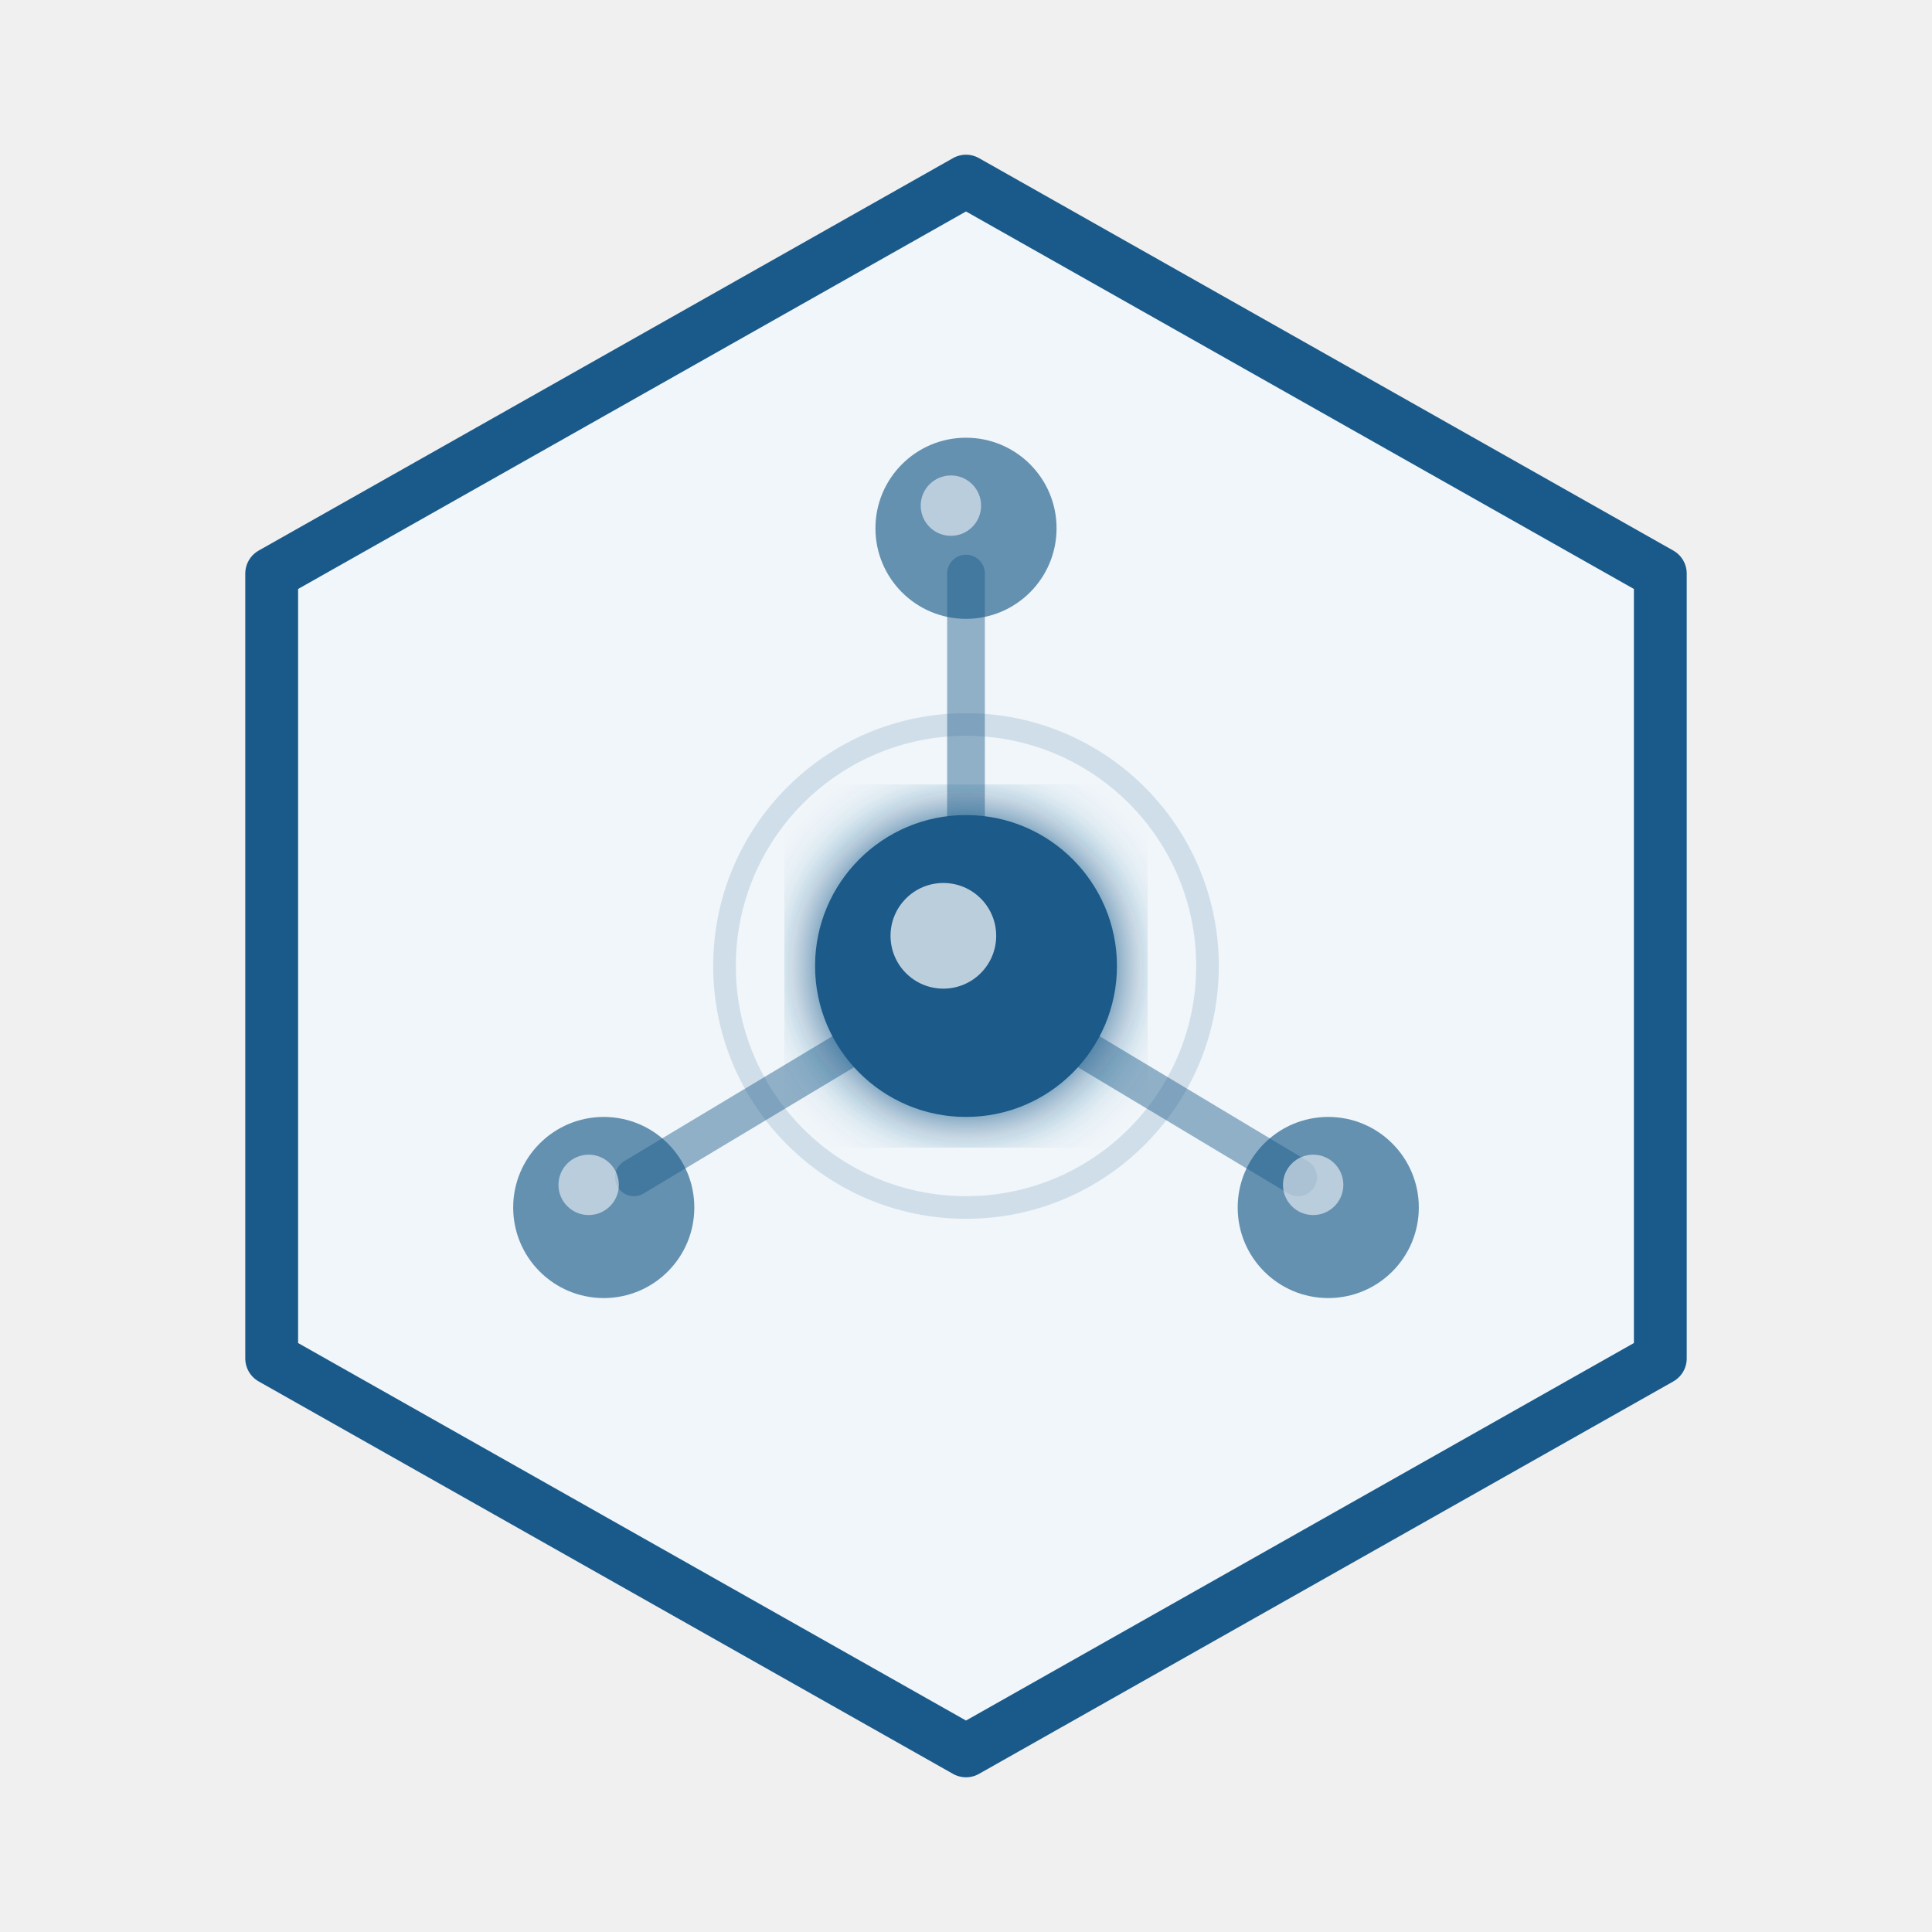
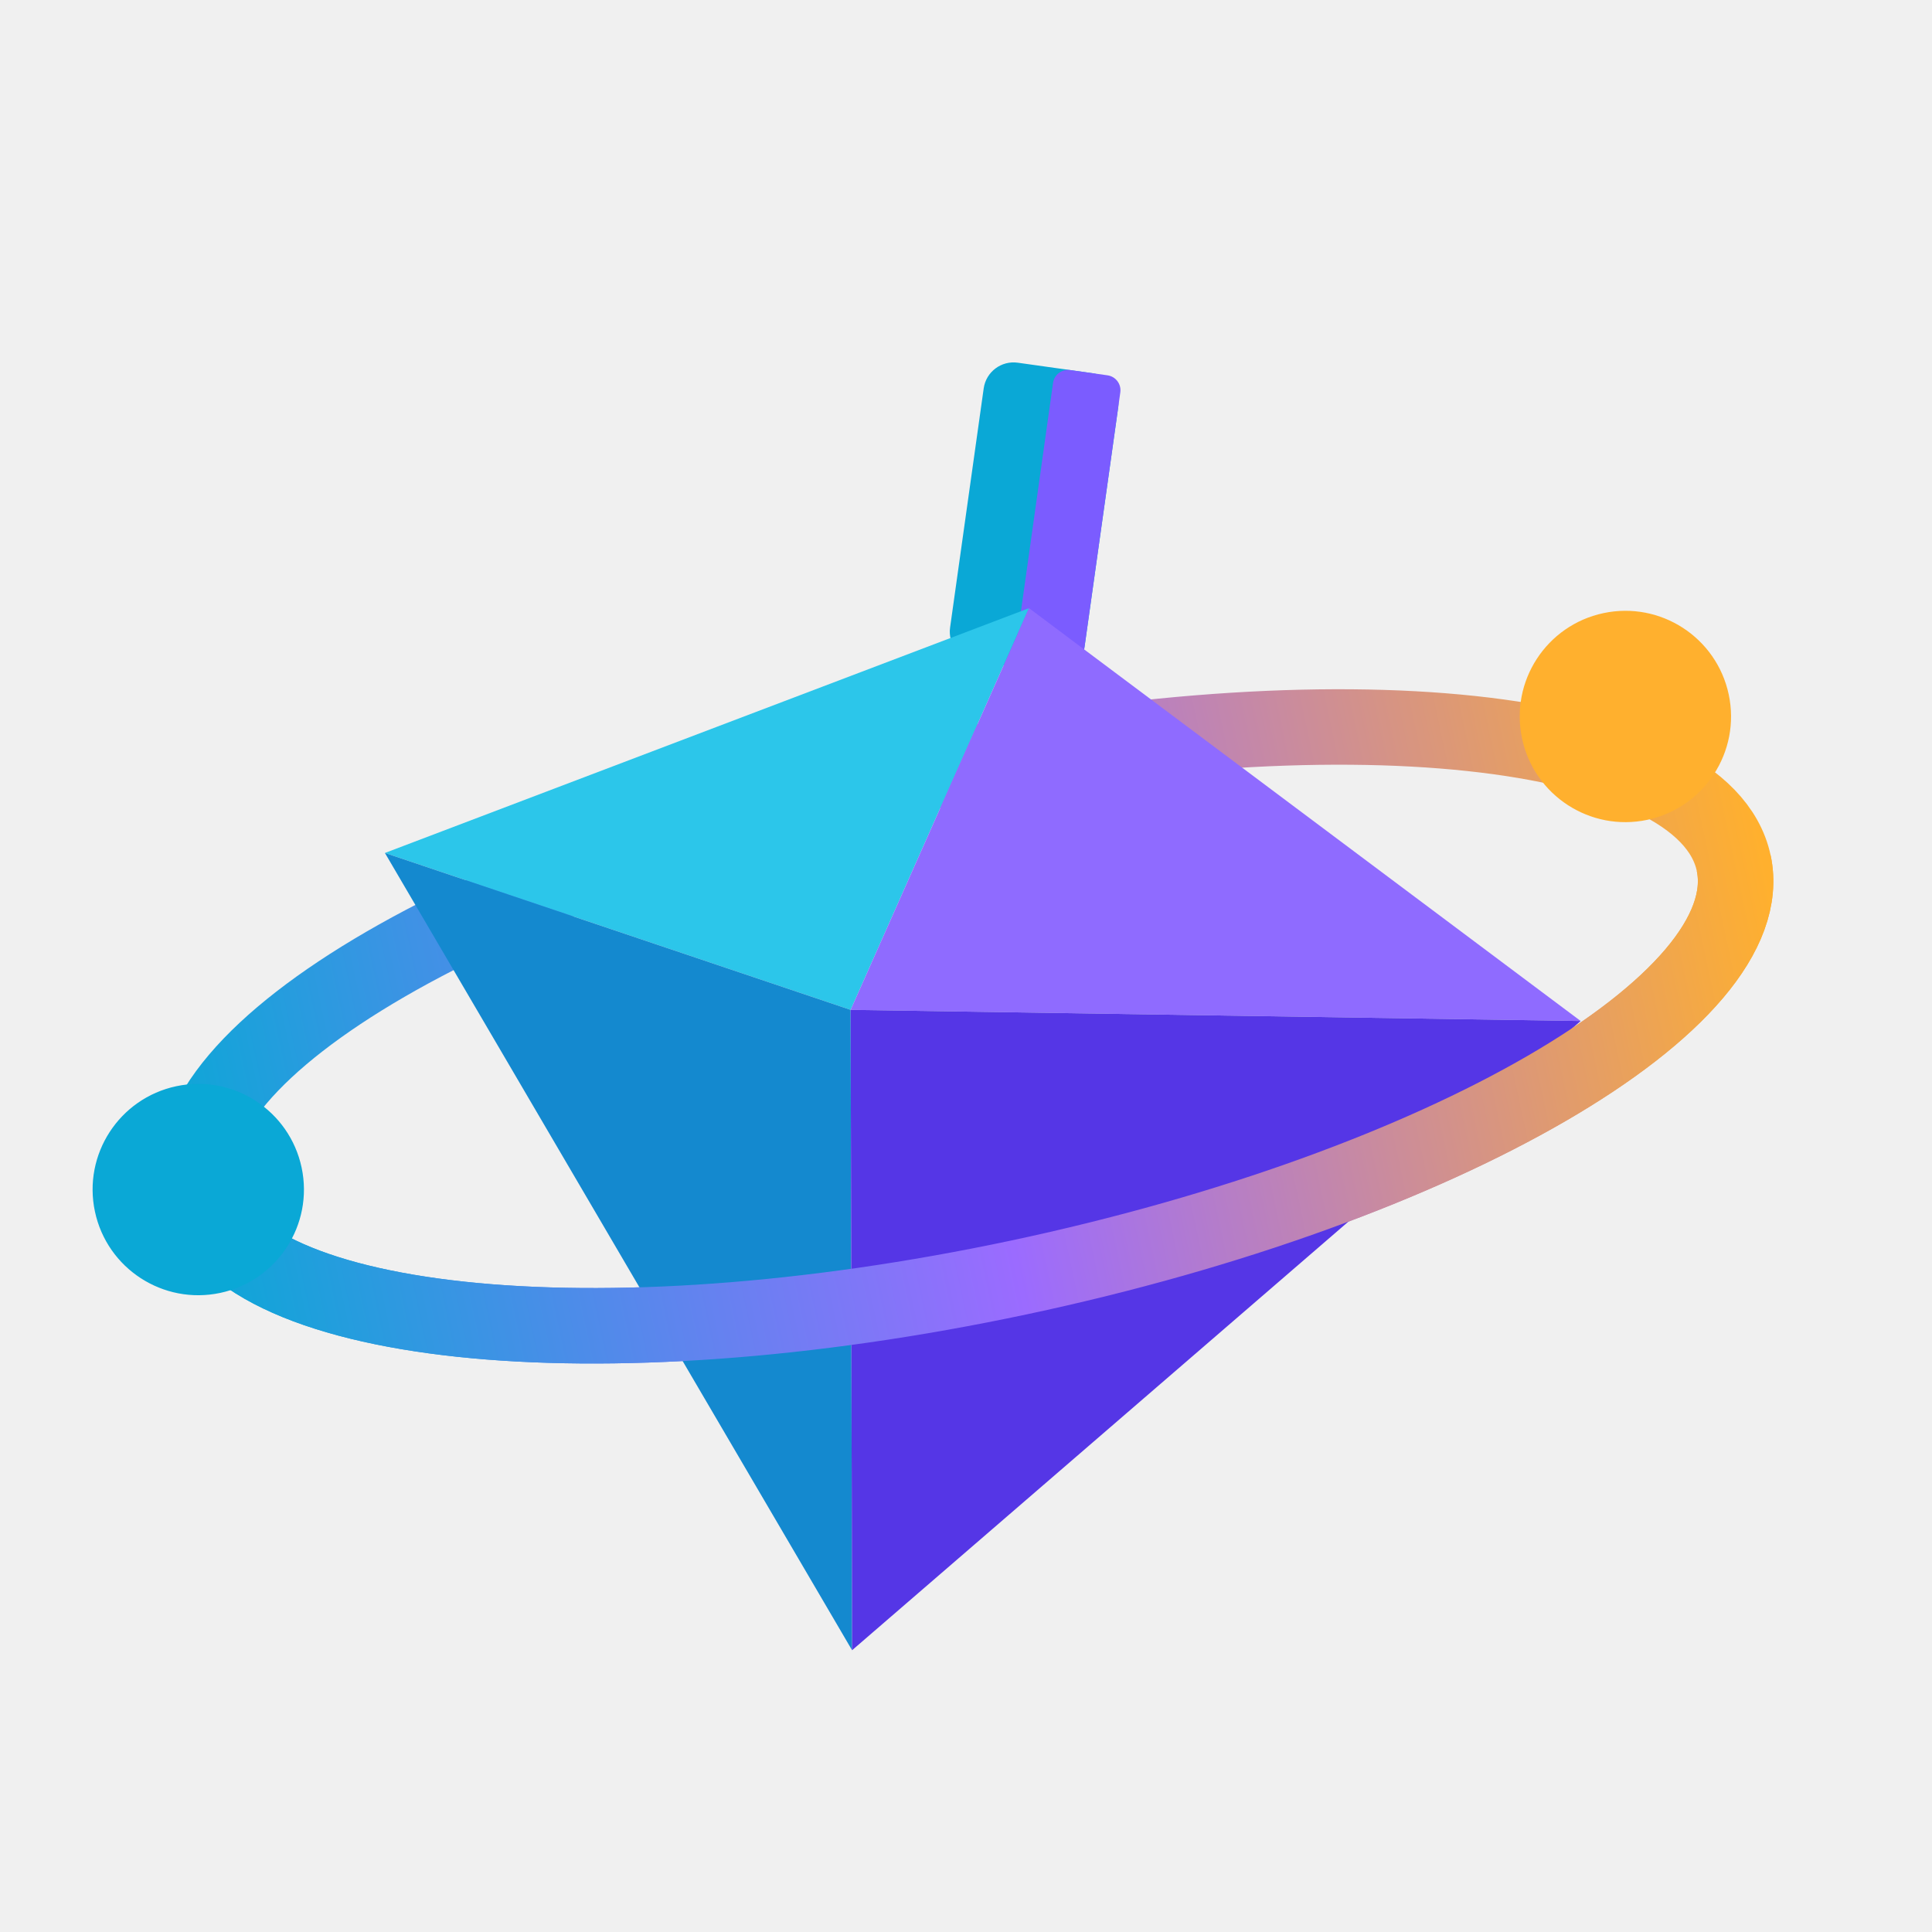
<svg xmlns="http://www.w3.org/2000/svg" viewBox="0 0 128 128" fill="none">
  <defs>
-     <filter id="shadow">
-       <feGaussianBlur stdDeviation="2" result="blur" />
-       <feMerge>
-         <feMergeNode in="blur" />
-         <feMergeNode in="SourceGraphic" />
-       </feMerge>
-     </filter>
+     <linearGradient id="orbit" x1="10" y1="0" x2="118" y2="0" gradientUnits="userSpaceOnUse">
+       <stop offset="0" stop-color="#0aa8d6" />
+       <stop offset="0.5" stop-color="#9b6bff" />
+       <stop offset="1" stop-color="#ffb02e" />
+     </linearGradient>
  </defs>
-   <polygon points="64,12 110,38 110,90 64,116 18,90 18,38" fill="#f0f6fa" stroke="#1a5a8a" stroke-width="3.5" stroke-linejoin="round" />
-   <line x1="64" y1="55" x2="64" y2="38" stroke="#1a5a8a" stroke-width="2.5" opacity="0.45" stroke-linecap="round" />
-   <line x1="71" y1="69" x2="86" y2="78" stroke="#1a5a8a" stroke-width="2.5" opacity="0.45" stroke-linecap="round" />
-   <line x1="57" y1="69" x2="42" y2="78" stroke="#1a5a8a" stroke-width="2.5" opacity="0.45" stroke-linecap="round" />
-   <circle cx="64" cy="35" r="6" fill="#1a5a8a" opacity="0.65" />
-   <circle cx="88" cy="80" r="6" fill="#1a5a8a" opacity="0.65" />
-   <circle cx="40" cy="80" r="6" fill="#1a5a8a" opacity="0.65" />
-   <circle cx="63" cy="33.5" r="2" fill="#fff" opacity="0.55" />
-   <circle cx="87" cy="78.5" r="2" fill="#fff" opacity="0.55" />
-   <circle cx="39" cy="78.5" r="2" fill="#fff" opacity="0.55" />
-   <circle cx="64" cy="64" r="16" stroke="#1a5a8a" stroke-width="1.5" opacity="0.15" fill="none" />
-   <circle cx="64" cy="64" r="10" fill="#1a5a8a" filter="url(#shadow)" />
-   <circle cx="62.5" cy="62" r="3.5" fill="#fff" opacity="0.7" />
+   <g transform="rotate(-12 64 68)">
+     <ellipse cx="64" cy="68" rx="52" ry="17" stroke="url(#orbit)" stroke-width="5" />
+   </g>
+   <g transform="rotate(8 64 70)">
+     <rect x="59" y="24" width="9" height="20" rx="2" fill="#0aa8d6" />
+     <rect x="63.5" y="24" width="4.5" height="20" rx="1" fill="#7b5cff" />
+     <polygon points="64,40 24,62 56,68" fill="#2cc6ea" />
+     <polygon points="64,40 56,68 104,62" fill="#8f6bff" />
+     <polygon points="24,62 56,68 62,110" fill="#1489cf" />
+     <polygon points="56,68 104,62 62,110" fill="#5536e6" />
+   </g>
+   <g transform="rotate(-12 64 68)">
+     <path d="M12 68 A52 17 0 0 0 116 68" stroke="url(#orbit)" stroke-width="5" />
+     <circle cx="12" cy="68" r="7" fill="#0aa8d6" />
+     <circle cx="111" cy="57" r="7" fill="#ffb02e" />
+   </g>
</svg>
